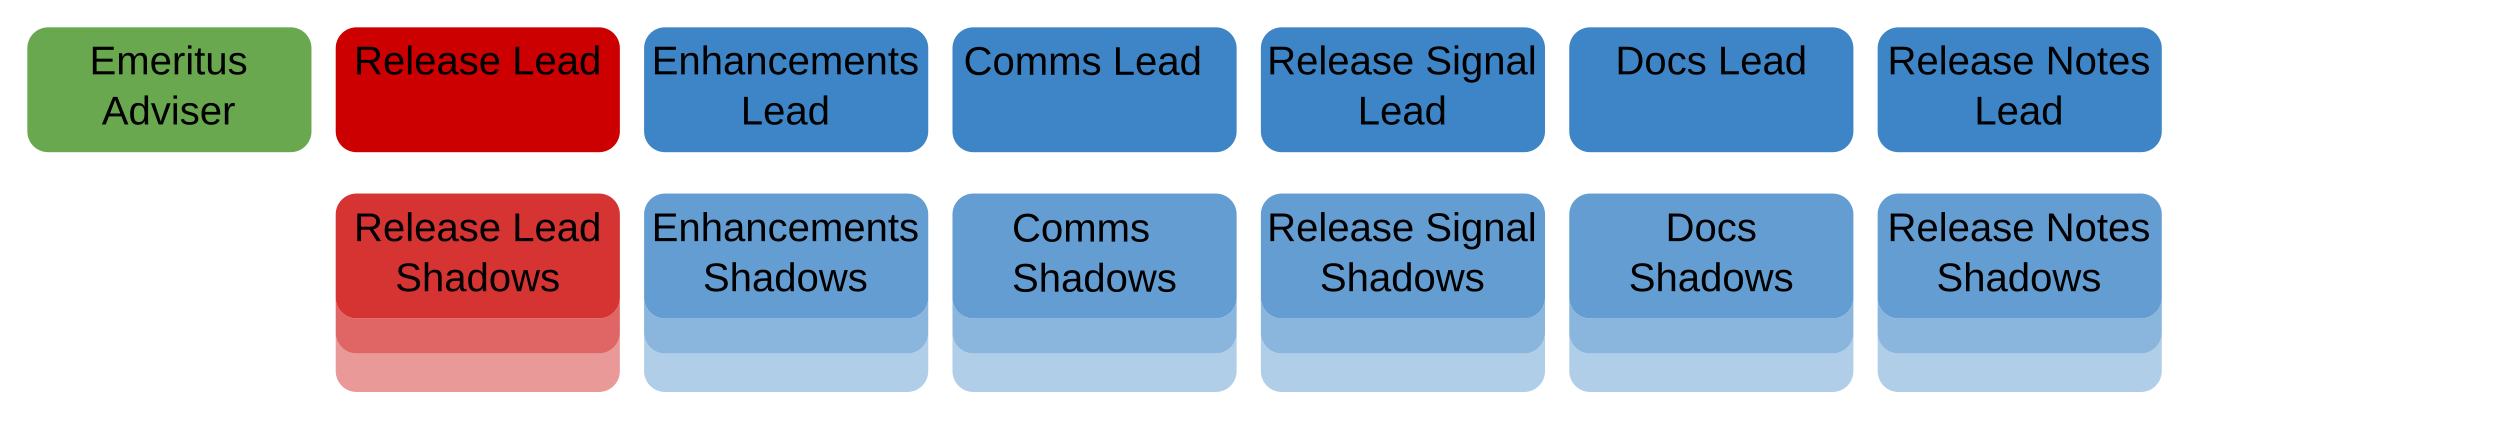
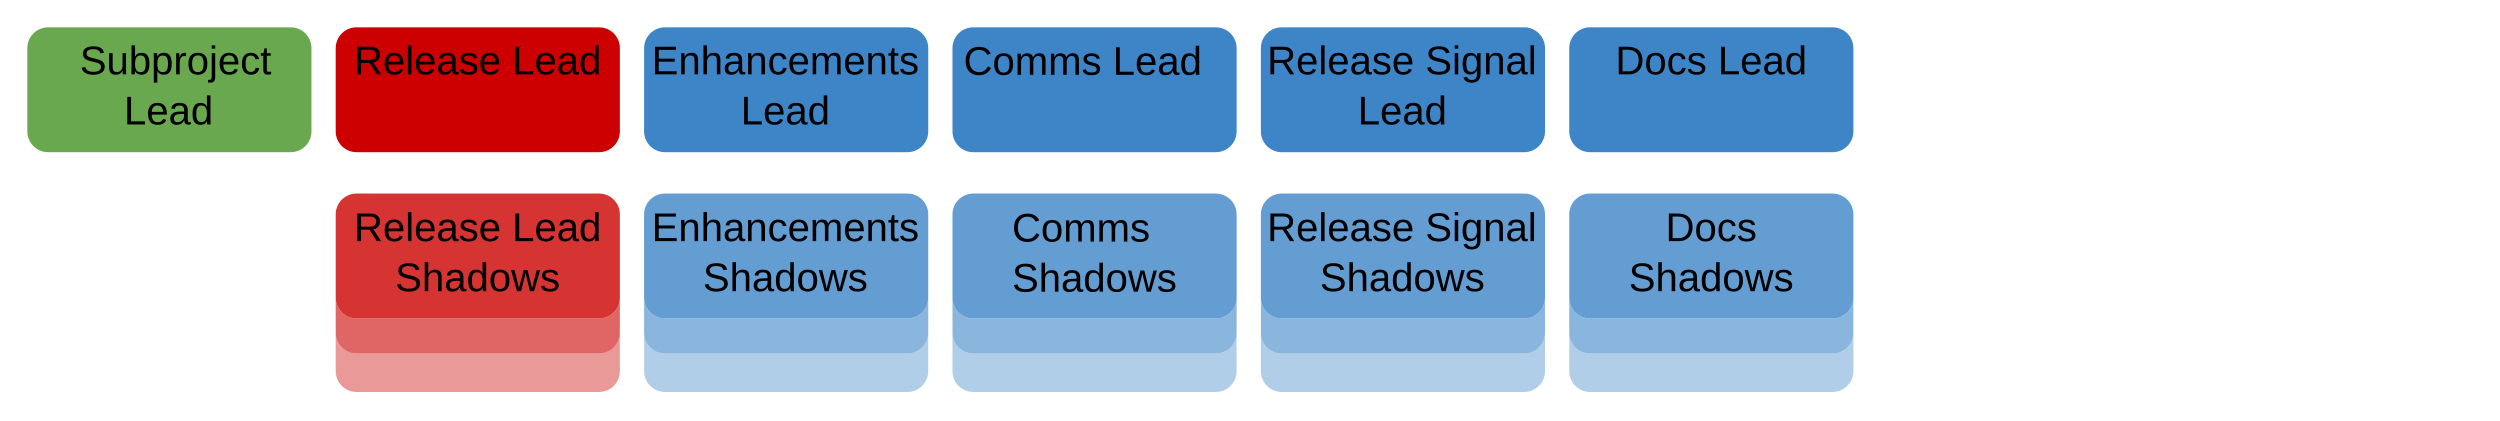
<svg xmlns="http://www.w3.org/2000/svg" width="100%" height="100%" viewBox="0 0 915 154" version="1.1" style="fill-rule:evenodd;clip-rule:evenodd;stroke-linejoin:round;stroke-miterlimit:2;">
  <g id="layer3" transform="matrix(1,0,0,1,-28.4387,-187.296)">
    <g id="Shadows">
      <g id="shadowN" transform="matrix(1,0,0,1,28.4387,187.296)">
        <path d="M122.868,108.924C122.868,113.13 126.278,116.541 130.485,116.541L219.251,116.541C223.458,116.541 226.868,113.13 226.868,108.924L226.868,121.75C226.868,125.957 223.458,129.367 219.251,129.367L130.485,129.367C126.278,129.367 122.868,125.957 122.868,121.75L122.868,108.924Z" style="fill:rgb(204,0,0);fill-opacity:0.6;" />
      </g>
      <g id="shadow2" transform="matrix(1,0,0,1,28.4387,187.296)">
        <path d="M122.868,121.75C122.868,125.957 126.278,129.367 130.485,129.367L219.251,129.367C223.458,129.367 226.868,125.957 226.868,121.75L226.868,135.845C226.868,140.052 223.458,143.462 219.251,143.462L130.485,143.462C126.278,143.462 122.868,140.052 122.868,135.845L122.868,121.75Z" style="fill:rgb(204,0,0);fill-opacity:0.4;" />
      </g>
      <path id="shadow1" d="M151.307,265.753C151.307,261.546 154.717,258.136 158.924,258.136L247.69,258.136C249.71,258.136 251.647,258.939 253.076,260.367C254.504,261.796 255.307,263.733 255.307,265.753L255.307,296.22C255.307,300.427 251.896,303.837 247.69,303.837L158.924,303.837C154.717,303.837 151.307,300.427 151.307,296.22L151.307,265.753Z" style="fill:rgb(204,0,0);fill-opacity:0.8;" />
    </g>
    <g id="Shadows1" transform="matrix(1,0,0,1,112.87,0)">
      <g id="shadowN1" transform="matrix(1,0,0,1,28.4387,187.296)">
        <path d="M122.868,108.924C122.868,113.13 126.278,116.541 130.485,116.541L219.251,116.541C223.458,116.541 226.868,113.13 226.868,108.924L226.868,121.75C226.868,125.957 223.458,129.367 219.251,129.367L130.485,129.367C126.278,129.367 122.868,125.957 122.868,121.75L122.868,108.924Z" style="fill:rgb(61,133,198);fill-opacity:0.6;" />
      </g>
      <g id="shadow21" transform="matrix(1,0,0,1,28.4387,187.296)">
        <path d="M122.868,121.75C122.868,125.957 126.278,129.367 130.485,129.367L219.251,129.367C223.458,129.367 226.868,125.957 226.868,121.75L226.868,135.845C226.868,140.052 223.458,143.462 219.251,143.462L130.485,143.462C126.278,143.462 122.868,140.052 122.868,135.845L122.868,121.75Z" style="fill:rgb(61,133,198);fill-opacity:0.4;" />
      </g>
      <path id="shadow11" d="M151.307,265.753C151.307,261.546 154.717,258.136 158.924,258.136L247.69,258.136C249.71,258.136 251.647,258.939 253.076,260.367C254.504,261.796 255.307,263.733 255.307,265.753L255.307,296.22C255.307,300.427 251.896,303.837 247.69,303.837L158.924,303.837C154.717,303.837 151.307,300.427 151.307,296.22L151.307,265.753Z" style="fill:rgb(61,133,198);fill-opacity:0.8;" />
    </g>
    <g id="Shadows2" transform="matrix(1,0,0,1,225.74,0)">
      <g id="shadowN2" transform="matrix(1,0,0,1,28.4387,187.296)">
        <path d="M122.868,108.924C122.868,113.13 126.278,116.541 130.485,116.541L219.251,116.541C223.458,116.541 226.868,113.13 226.868,108.924L226.868,121.75C226.868,125.957 223.458,129.367 219.251,129.367L130.485,129.367C126.278,129.367 122.868,125.957 122.868,121.75L122.868,108.924Z" style="fill:rgb(61,133,198);fill-opacity:0.6;" />
      </g>
      <g id="shadow22" transform="matrix(1,0,0,1,28.4387,187.296)">
        <path d="M122.868,121.75C122.868,125.957 126.278,129.367 130.485,129.367L219.251,129.367C223.458,129.367 226.868,125.957 226.868,121.75L226.868,135.845C226.868,140.052 223.458,143.462 219.251,143.462L130.485,143.462C126.278,143.462 122.868,140.052 122.868,135.845L122.868,121.75Z" style="fill:rgb(61,133,198);fill-opacity:0.4;" />
      </g>
      <path id="shadow12" d="M151.307,265.753C151.307,261.546 154.717,258.136 158.924,258.136L247.69,258.136C249.71,258.136 251.647,258.939 253.076,260.367C254.504,261.796 255.307,263.733 255.307,265.753L255.307,296.22C255.307,300.427 251.896,303.837 247.69,303.837L158.924,303.837C154.717,303.837 151.307,300.427 151.307,296.22L151.307,265.753Z" style="fill:rgb(61,133,198);fill-opacity:0.8;" />
    </g>
    <g id="Shadows3" transform="matrix(1,0,0,1,338.609,0)">
      <g id="shadowN3" transform="matrix(1,0,0,1,28.4387,187.296)">
        <path d="M122.868,108.924C122.868,113.13 126.278,116.541 130.485,116.541L219.251,116.541C223.458,116.541 226.868,113.13 226.868,108.924L226.868,121.75C226.868,125.957 223.458,129.367 219.251,129.367L130.485,129.367C126.278,129.367 122.868,125.957 122.868,121.75L122.868,108.924Z" style="fill:rgb(61,133,198);fill-opacity:0.6;" />
      </g>
      <g id="shadow23" transform="matrix(1,0,0,1,28.4387,187.296)">
        <path d="M122.868,121.75C122.868,125.957 126.278,129.367 130.485,129.367L219.251,129.367C223.458,129.367 226.868,125.957 226.868,121.75L226.868,135.845C226.868,140.052 223.458,143.462 219.251,143.462L130.485,143.462C126.278,143.462 122.868,140.052 122.868,135.845L122.868,121.75Z" style="fill:rgb(61,133,198);fill-opacity:0.4;" />
      </g>
      <path id="shadow13" d="M151.307,265.753C151.307,261.546 154.717,258.136 158.924,258.136L247.69,258.136C249.71,258.136 251.647,258.939 253.076,260.367C254.504,261.796 255.307,263.733 255.307,265.753L255.307,296.22C255.307,300.427 251.896,303.837 247.69,303.837L158.924,303.837C154.717,303.837 151.307,300.427 151.307,296.22L151.307,265.753Z" style="fill:rgb(61,133,198);fill-opacity:0.8;" />
    </g>
    <g id="Shadows4" transform="matrix(1,0,0,1,451.478,0)">
      <g id="shadowN4" transform="matrix(1,0,0,1,28.4387,187.296)">
        <path d="M122.868,108.924C122.868,113.13 126.278,116.541 130.485,116.541L219.251,116.541C223.458,116.541 226.868,113.13 226.868,108.924L226.868,121.75C226.868,125.957 223.458,129.367 219.251,129.367L130.485,129.367C126.278,129.367 122.868,125.957 122.868,121.75L122.868,108.924Z" style="fill:rgb(61,133,198);fill-opacity:0.6;" />
      </g>
      <g id="shadow24" transform="matrix(1,0,0,1,28.4387,187.296)">
        <path d="M122.868,121.75C122.868,125.957 126.278,129.367 130.485,129.367L219.251,129.367C223.458,129.367 226.868,125.957 226.868,121.75L226.868,135.845C226.868,140.052 223.458,143.462 219.251,143.462L130.485,143.462C126.278,143.462 122.868,140.052 122.868,135.845L122.868,121.75Z" style="fill:rgb(61,133,198);fill-opacity:0.4;" />
      </g>
      <path id="shadow14" d="M151.307,265.753C151.307,261.546 154.717,258.136 158.924,258.136L247.69,258.136C249.71,258.136 251.647,258.939 253.076,260.367C254.504,261.796 255.307,263.733 255.307,265.753L255.307,296.22C255.307,300.427 251.896,303.837 247.69,303.837L158.924,303.837C154.717,303.837 151.307,300.427 151.307,296.22L151.307,265.753Z" style="fill:rgb(61,133,198);fill-opacity:0.8;" />
    </g>
-     <g id="Shadows5" transform="matrix(1,0,0,1,564.347,0)">
-       <g id="shadowN5" transform="matrix(1,0,0,1,28.4387,187.296)">
-         <path d="M122.868,108.924C122.868,113.13 126.278,116.541 130.485,116.541L219.251,116.541C223.458,116.541 226.868,113.13 226.868,108.924L226.868,121.75C226.868,125.957 223.458,129.367 219.251,129.367L130.485,129.367C126.278,129.367 122.868,125.957 122.868,121.75L122.868,108.924Z" style="fill:rgb(61,133,198);fill-opacity:0.6;" />
-       </g>
-       <g id="shadow25" transform="matrix(1,0,0,1,28.4387,187.296)">
-         <path d="M122.868,121.75C122.868,125.957 126.278,129.367 130.485,129.367L219.251,129.367C223.458,129.367 226.868,125.957 226.868,121.75L226.868,135.845C226.868,140.052 223.458,143.462 219.251,143.462L130.485,143.462C126.278,143.462 122.868,140.052 122.868,135.845L122.868,121.75Z" style="fill:rgb(61,133,198);fill-opacity:0.4;" />
-       </g>
-       <path id="shadow15" d="M151.307,265.753C151.307,261.546 154.717,258.136 158.924,258.136L247.69,258.136C249.71,258.136 251.647,258.939 253.076,260.367C254.504,261.796 255.307,263.733 255.307,265.753L255.307,296.22C255.307,300.427 251.896,303.837 247.69,303.837L158.924,303.837C154.717,303.837 151.307,300.427 151.307,296.22L151.307,265.753Z" style="fill:rgb(61,133,198);fill-opacity:0.8;" />
-     </g>
    <path id="path71" d="M264.177,204.913C264.177,200.706 267.587,197.296 271.794,197.296L360.56,197.296C362.58,197.296 364.518,198.099 365.946,199.527C367.374,200.956 368.177,202.893 368.177,204.913L368.177,235.38C368.177,239.587 364.767,242.997 360.56,242.997L271.794,242.997C267.587,242.997 264.177,239.587 264.177,235.38L264.177,204.913Z" style="fill:rgb(61,133,198);" />
    <path id="path79" d="M151.307,204.913C151.307,200.706 154.717,197.296 158.924,197.296L247.69,197.296C249.71,197.296 251.647,198.099 253.076,199.527C254.504,200.956 255.307,202.893 255.307,204.913L255.307,235.38C255.307,239.587 251.896,242.997 247.69,242.997L158.924,242.997C154.717,242.997 151.307,239.587 151.307,235.38L151.307,204.913Z" style="fill:rgb(204,0,0);" />
    <g id="path93" transform="matrix(1,0,0,1,-5e-06,0)">
      <path d="M377.047,204.913C377.047,200.706 380.457,197.296 384.664,197.296L473.43,197.296C475.45,197.296 477.387,198.099 478.816,199.527C480.244,200.956 481.047,202.893 481.047,204.913L481.047,235.38C481.047,239.587 477.636,242.997 473.43,242.997L384.664,242.997C380.457,242.997 377.047,239.587 377.047,235.38L377.047,204.913Z" style="fill:rgb(61,133,198);" />
    </g>
    <g id="path99" transform="matrix(1,0,0,1,5e-06,0)">
      <path d="M489.916,204.913C489.916,200.706 493.326,197.296 497.533,197.296L586.299,197.296C588.319,197.296 590.256,198.099 591.685,199.527C593.113,200.956 593.916,202.893 593.916,204.913L593.916,235.38C593.916,239.587 590.505,242.997 586.299,242.997L497.533,242.997C493.326,242.997 489.916,239.587 489.916,235.38L489.916,204.913Z" style="fill:rgb(61,133,198);" />
    </g>
    <path id="path107" d="M602.785,204.913C602.785,200.706 606.195,197.296 610.402,197.296L699.168,197.296C701.188,197.296 703.125,198.099 704.554,199.527C705.982,200.956 706.785,202.893 706.785,204.913L706.785,235.38C706.785,239.587 703.375,242.997 699.168,242.997L610.402,242.997C606.195,242.997 602.785,239.587 602.785,235.38L602.785,204.913Z" style="fill:rgb(61,133,198);" />
-     <path id="path113" d="M715.654,204.913C715.654,200.706 719.064,197.296 723.271,197.296L812.037,197.296C814.057,197.296 815.994,198.099 817.423,199.527C818.851,200.956 819.654,202.893 819.654,204.913L819.654,235.38C819.654,239.587 816.244,242.997 812.037,242.997L723.271,242.997C719.064,242.997 715.654,239.587 715.654,235.38L715.654,204.913Z" style="fill:rgb(61,133,198);" />
    <path id="path173" d="M38.439,204.913C38.439,200.706 41.849,197.296 46.056,197.296L134.822,197.296C136.842,197.296 138.779,198.099 140.208,199.527C141.636,200.956 142.439,202.893 142.439,204.913L142.439,235.38C142.439,239.587 139.028,242.997 134.822,242.997L46.056,242.997C41.849,242.997 38.439,239.587 38.439,235.38L38.439,204.913Z" style="fill:rgb(106,168,79);" />
    <g>
      <g id="text205" transform="matrix(1,0,0,1,4.13823,-6.12879)">
        <g transform="matrix(1,0,0,1,86.0032,220.635)">
-           <text x="-28.932px" y="0px" style="font-family: ArialMT, Arial, sans-serif; font-size: 14.667px; white-space: pre;">Emeritus</text>
+           <text x="-32.5px" y="0px" style="font-family: ArialMT, Arial, sans-serif; font-size: 14.667px; white-space: pre;">Subproject</text>
        </g>
        <g transform="matrix(1,0,0,1,86.0032,238.969)">
-           <text x="-24.453px" y="0px" style="font-family: ArialMT, Arial, sans-serif; font-size: 14.667px; white-space: pre;">Adviser</text>
+           <text x="-16.314px" y="0px" style="font-family: ArialMT, Arial, sans-serif; font-size: 14.667px; white-space: pre;">Lead</text>
        </g>
      </g>
      <g transform="matrix(1,0,0,1,203.26,214.506)">
        <g id="text205-2">
          <text x="-45.257px" y="0px" style="font-family: ArialMT, Arial, sans-serif; font-size: 14.667px; white-space: pre;">Release Lead</text>
        </g>
      </g>
      <g id="text205-2-1" transform="matrix(1,0,0,1,88.4678,54.9094)">
        <g transform="matrix(1,0,0,1,114.792,220.635)">
          <text x="-45.257px" y="0px" style="font-family: ArialMT, Arial, sans-serif; font-size: 14.667px; white-space: pre;">Release Lead</text>
        </g>
        <g transform="matrix(1,0,0,1,114.792,238.969)">
          <text x="-30.168px" y="0px" style="font-family: ArialMT, Arial, sans-serif; font-size: 14.667px; white-space: pre;">Shadows</text>
        </g>
      </g>
      <g id="text205-2-5" transform="matrix(1,0,0,1,201.088,-6.12879)">
        <g transform="matrix(1,0,0,1,114.792,220.635)">
          <text x="-48.92px" y="0px" style="font-family: ArialMT, Arial, sans-serif; font-size: 14.667px; white-space: pre;">Enhancements</text>
        </g>
        <g transform="matrix(1,0,0,1,114.792,238.969)">
          <text x="-16.314px" y="0px" style="font-family: ArialMT, Arial, sans-serif; font-size: 14.667px; white-space: pre;">Lead</text>
        </g>
      </g>
      <g id="text205-2-5-4" transform="matrix(1,0,0,1,201.088,54.9094)">
        <g transform="matrix(1,0,0,1,114.792,220.635)">
          <text x="-48.92px" y="0px" style="font-family: ArialMT, Arial, sans-serif; font-size: 14.667px; white-space: pre;">Enhancements</text>
        </g>
        <g transform="matrix(1,0,0,1,114.792,238.969)">
          <text x="-30.168px" y="0px" style="font-family: ArialMT, Arial, sans-serif; font-size: 14.667px; white-space: pre;">Shadows</text>
        </g>
      </g>
      <g transform="matrix(1,0,0,1,381.104,214.685)">
        <g id="text205-2-5-8">
          <text x="0px" y="0px" style="font-family: ArialMT, Arial, sans-serif; font-size: 14.667px; white-space: pre;">Comms Lead</text>
        </g>
      </g>
      <g id="text205-2-5-8-3" transform="matrix(1,0,0,1,284.04,55.0885)">
        <g transform="matrix(1,0,0,1,114.792,220.635)">
          <text x="0px" y="0px" style="font-family: ArialMT, Arial, sans-serif; font-size: 14.667px; white-space: pre;">Comms</text>
        </g>
        <g transform="matrix(1,0,0,1,114.792,238.969)">
          <text x="0px" y="0px" style="font-family: ArialMT, Arial, sans-serif; font-size: 14.667px; white-space: pre;">Shadows</text>
        </g>
      </g>
      <g id="text205-2-5-8-2" transform="matrix(1,0,0,1,391.921,-6.12879)">
        <g transform="matrix(1,0,0,1,149.762,220.635)">
          <text x="-49.467px" y="0px" style="font-family: ArialMT, Arial, sans-serif; font-size: 14.667px; white-space: pre;">Release Signal</text>
        </g>
        <g transform="matrix(1,0,0,1,149.762,238.969)">
          <text x="-16.314px" y="0px" style="font-family: ArialMT, Arial, sans-serif; font-size: 14.667px; white-space: pre;">Lead</text>
        </g>
      </g>
      <g id="text205-2-5-8-2-3" transform="matrix(1,0,0,1,391.921,54.9094)">
        <g transform="matrix(1,0,0,1,149.762,220.635)">
          <text x="-49.467px" y="0px" style="font-family: ArialMT, Arial, sans-serif; font-size: 14.667px; white-space: pre;">Release Signal</text>
        </g>
        <g transform="matrix(1,0,0,1,149.762,238.969)">
          <text x="-30.168px" y="0px" style="font-family: ArialMT, Arial, sans-serif; font-size: 14.667px; white-space: pre;">Shadows</text>
        </g>
      </g>
      <g transform="matrix(1,0,0,1,654.749,214.506)">
        <g id="text205-2-5-8-2-2">
          <text x="-35.059px" y="0px" style="font-family: ArialMT, Arial, sans-serif; font-size: 14.667px; white-space: pre;">Docs Lead</text>
        </g>
      </g>
      <g id="text205-2-5-8-2-2-5" transform="matrix(1,0,0,1,504.976,54.9094)">
        <g transform="matrix(1,0,0,1,149.762,220.635)">
          <text x="-16.708px" y="0px" style="font-family: ArialMT, Arial, sans-serif; font-size: 14.667px; white-space: pre;">Docs</text>
        </g>
        <g transform="matrix(1,0,0,1,149.762,238.969)">
          <text x="-30.168px" y="0px" style="font-family: ArialMT, Arial, sans-serif; font-size: 14.667px; white-space: pre;">Shadows</text>
        </g>
      </g>
-       <g id="text205-2-5-8-2-2-9" transform="matrix(1,0,0,1,570.01,-6.12879)">
-         <g transform="matrix(1,0,0,1,197.35,220.635)">
-           <text x="-48.1px" y="0px" style="font-family: ArialMT, Arial, sans-serif; font-size: 14.667px; white-space: pre;">Release Notes</text>
-         </g>
-         <g transform="matrix(1,0,0,1,197.35,238.969)">
-           <text x="-16.314px" y="0px" style="font-family: ArialMT, Arial, sans-serif; font-size: 14.667px; white-space: pre;">Lead</text>
-         </g>
-       </g>
-       <g id="text205-2-5-8-2-2-9-1" transform="matrix(1,0,0,1,570.01,54.9094)">
-         <g transform="matrix(1,0,0,1,197.35,220.635)">
-           <text x="-48.1px" y="0px" style="font-family: ArialMT, Arial, sans-serif; font-size: 14.667px; white-space: pre;">Release Notes</text>
-         </g>
-         <g transform="matrix(1,0,0,1,197.35,238.969)">
-           <text x="-30.168px" y="0px" style="font-family: ArialMT, Arial, sans-serif; font-size: 14.667px; white-space: pre;">Shadows</text>
-         </g>
-       </g>
      <g id="text205-2-5-8-2-2-9-9-4" transform="matrix(1,0,0,1,683.127,55.0885)" />
    </g>
  </g>
</svg>
